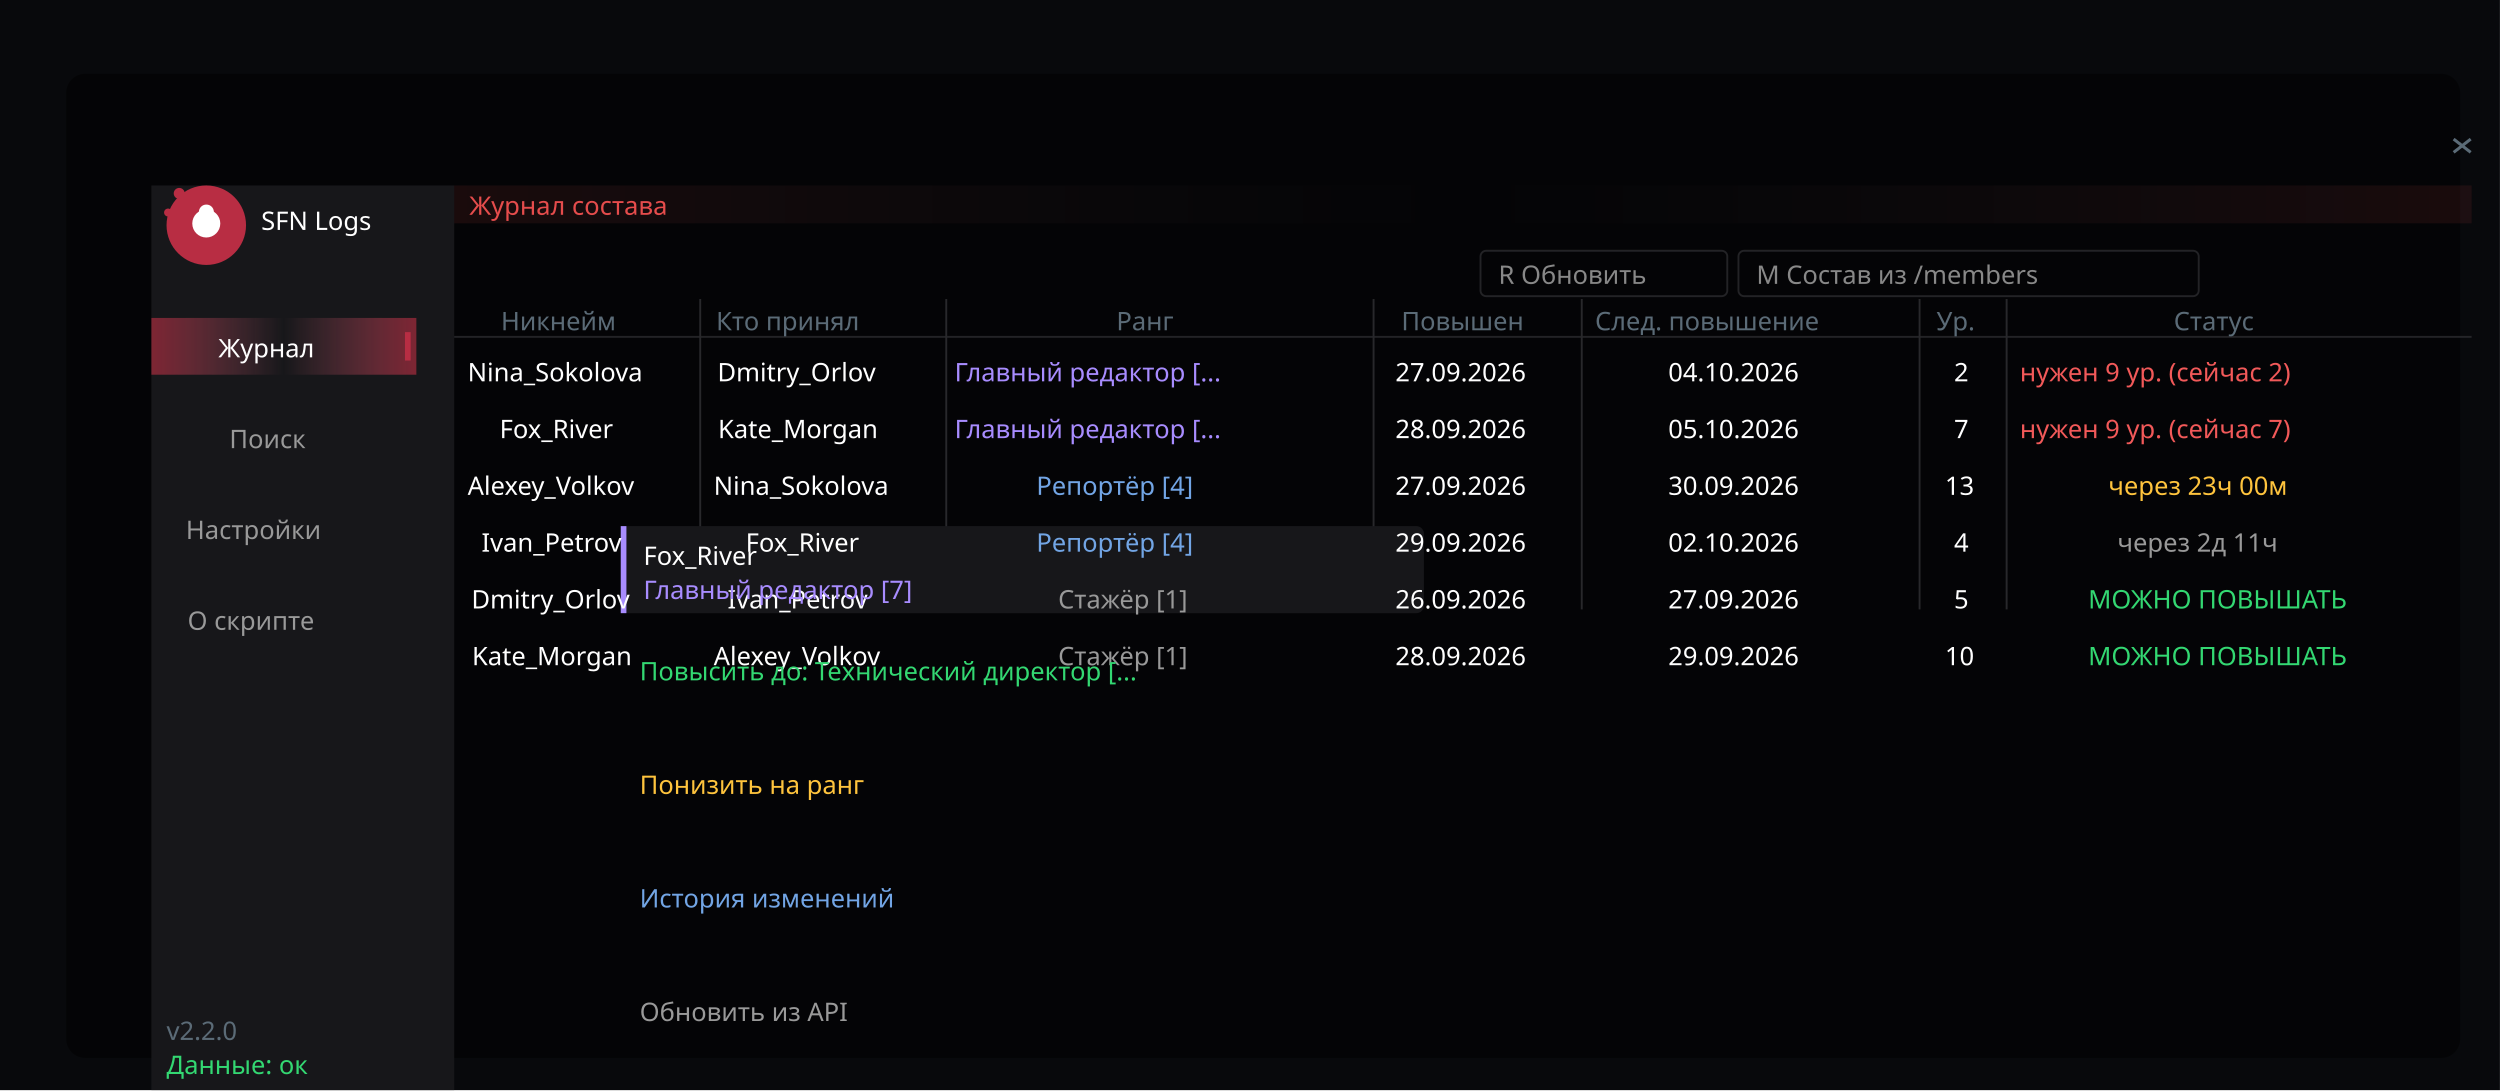
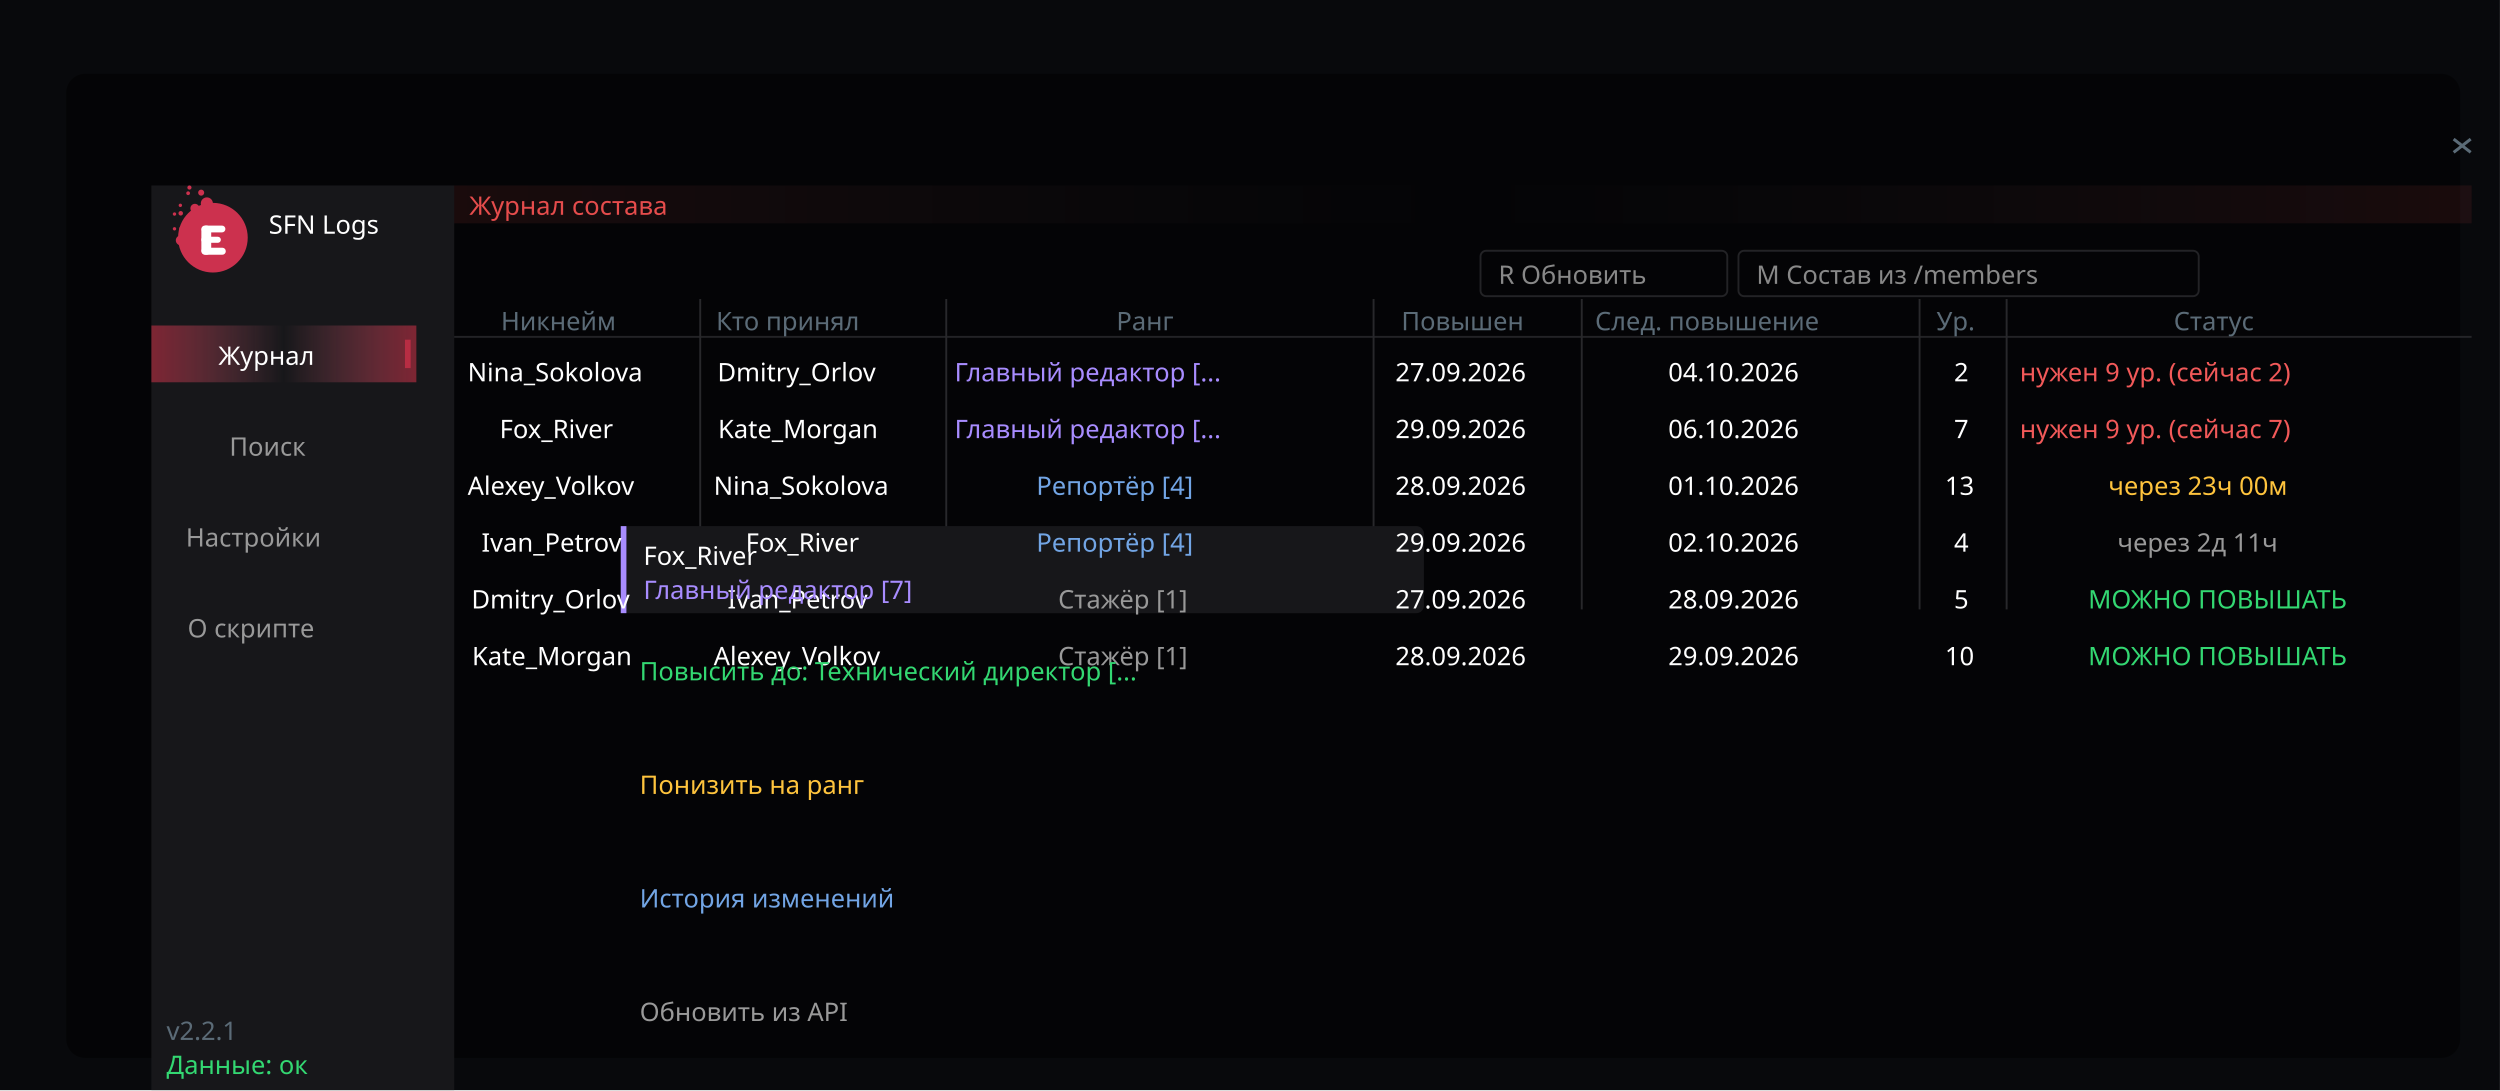
<svg xmlns="http://www.w3.org/2000/svg" width="1321" height="576" viewBox="-28 -28 1321 576" font-family="Trebuchet MS, Verdana, sans-serif">
  <rect x="-28" y="-28" width="1320.96" height="576.0" fill="#08090c" />
  <rect x="7" y="11" width="1264.96" height="520.0" rx="10" fill="#000" opacity="0.5" />
  <rect x="52.0" y="70.0" width="160.0" height="478.0" rx="0.0" fill="#17171a" opacity="1.000" />
-   <circle cx="81.0" cy="91.0" r="21.0" fill="#b82d43" opacity="1.000" />
-   <circle cx="66.7" cy="74.2" r="2.9" fill="#b82d43" opacity="1.000" />
-   <circle cx="60.8" cy="84.3" r="2.1" fill="#b82d43" opacity="1.000" />
-   <rect x="77.1" y="80.1" width="7.9" height="10.0" rx="3.9" fill="#ffffff" opacity="1.000" />
-   <circle cx="81.0" cy="90.1" r="7.4" fill="#ffffff" opacity="1.000" />
+   <circle cx="84.5" cy="97.6" r="18.4" fill="#cc314e" opacity="1.000" />
+   <circle cx="81.3" cy="79.5" r="3.2" fill="#cc314e" opacity="1.000" />
+   <circle cx="67.5" cy="99.0" r="2.6" fill="#cc314e" opacity="1.000" />
+   <circle cx="72.7" cy="87.9" r="2.7" fill="#cc314e" opacity="1.000" />
+   <circle cx="75.0" cy="82.1" r="2.4" fill="#cc314e" opacity="1.000" />
+   <circle cx="68.9" cy="93.2" r="2.2" fill="#cc314e" opacity="1.000" />
+   <circle cx="78.3" cy="73.8" r="1.6" fill="#cc314e" opacity="1.000" />
+   <circle cx="67.5" cy="84.7" r="1.2" fill="#cc314e" opacity="1.000" />
+   <circle cx="72.1" cy="71.1" r="1.1" fill="#cc314e" opacity="1.000" />
+   <circle cx="71.4" cy="74.1" r="1.0" fill="#cc314e" opacity="1.000" />
+   <circle cx="64.2" cy="92.9" r="0.9" fill="#cc314e" opacity="1.000" />
+   <circle cx="67.3" cy="80.5" r="0.9" fill="#cc314e" opacity="1.000" />
+   <circle cx="64.2" cy="85.1" r="0.9" fill="#cc314e" opacity="1.000" />
+   <rect x="78.4" y="91.2" width="5.2" height="15.4" rx="2.6" fill="#ffffff" opacity="1.000" />
+   <rect x="78.4" y="91.2" width="12.7" height="3.6" rx="1.8" fill="#ffffff" opacity="1.000" />
+   <rect x="78.4" y="97.1" width="10.3" height="3.2" rx="1.6" fill="#ffffff" opacity="1.000" />
+   <rect x="78.4" y="102.9" width="12.9" height="3.7" rx="1.8" fill="#ffffff" opacity="1.000" />
  <defs>
    <linearGradient id="g1" x1="0" y1="0" x2="1" y2="0">
      <stop offset="0" stop-color="#e5334c" stop-opacity="0.498" />
      <stop offset="0.5" stop-color="#ff7f99" stop-opacity="0.000" />
      <stop offset="1" stop-color="#e5334c" stop-opacity="0.498" />
    </linearGradient>
  </defs>
-   <rect x="52.0" y="140.0" width="140.0" height="30.0" rx="0.0" fill="url(#g1)" />
-   <rect x="186.0" y="147.5" width="3.0" height="15.0" rx="0.0" fill="#b82d43" opacity="1.000" />
+   <rect x="52.0" y="144.0" width="140.0" height="30.0" rx="0.0" fill="url(#g1)" />
+   <rect x="186.0" y="151.5" width="3.0" height="15.0" rx="0.0" fill="#b82d43" opacity="1.000" />
  <defs>
    <linearGradient id="g2" x1="0" y1="0" x2="1" y2="0">
      <stop offset="0" stop-color="#e54c4c" stop-opacity="0.098" />
      <stop offset="0.5" stop-color="#666666" stop-opacity="0.000" />
      <stop offset="1" stop-color="#e54c4c" stop-opacity="0.098" />
    </linearGradient>
  </defs>
  <rect x="212.0" y="70.0" width="1066.0" height="20.0" rx="0.0" fill="url(#g2)" />
  <rect x="754.3" y="104.5" width="130.4" height="24.0" rx="3.0" fill="none" stroke="#3f3f42" stroke-opacity="0.537" stroke-width="1.0" />
  <rect x="890.6" y="104.5" width="243.2" height="24.0" rx="3.0" fill="none" stroke="#3f3f42" stroke-opacity="0.537" stroke-width="1.0" />
  <line x1="212.0" y1="150.0" x2="1278.0" y2="150.0" stroke="#3f3f42" stroke-opacity="0.537" stroke-width="1.0" />
  <line x1="342.0" y1="130.0" x2="342.0" y2="294.0" stroke="#28282b" stroke-opacity="1.000" stroke-width="1.0" />
  <line x1="472.0" y1="130.0" x2="472.0" y2="294.0" stroke="#28282b" stroke-opacity="1.000" stroke-width="1.0" />
  <line x1="697.8" y1="130.0" x2="697.8" y2="294.0" stroke="#28282b" stroke-opacity="1.000" stroke-width="1.0" />
  <line x1="807.8" y1="130.0" x2="807.8" y2="294.0" stroke="#28282b" stroke-opacity="1.000" stroke-width="1.0" />
  <line x1="986.3" y1="130.0" x2="986.3" y2="294.0" stroke="#28282b" stroke-opacity="1.000" stroke-width="1.0" />
  <line x1="1032.3" y1="130.0" x2="1032.3" y2="294.0" stroke="#28282b" stroke-opacity="1.000" stroke-width="1.0" />
  <line x1="1268.5" y1="45.5" x2="1277.5" y2="52.5" stroke="#5b6b77" stroke-opacity="1.000" stroke-width="1.6" />
  <line x1="1277.5" y1="45.5" x2="1268.5" y2="52.5" stroke="#5b6b77" stroke-opacity="1.000" stroke-width="1.6" />
  <rect x="300.0" y="250.0" width="424.4" height="46.0" rx="4.0" fill="#17171a" opacity="1.000" />
  <rect x="300.0" y="250.0" width="3.0" height="46.0" rx="0.0" fill="#a88cff" opacity="1.000" />
-   <text x="110.0" y="93.5" fill="#ffffff" opacity="1.000" font-size="13.5" xml:space="preserve">SFN Logs</text>
-   <text x="87.4" y="160.8" fill="#ffffff" opacity="1.000" font-size="13.5" xml:space="preserve">Журнал</text>
-   <text x="93.2" y="208.8" fill="#999999" opacity="1.000" font-size="13.5" xml:space="preserve">Поиск</text>
-   <text x="70.2" y="256.8" fill="#999999" opacity="1.000" font-size="13.5" xml:space="preserve">Настройки</text>
-   <text x="71.1" y="304.8" fill="#999999" opacity="1.000" font-size="13.5" xml:space="preserve">О скрипте</text>
-   <text x="60.0" y="521.5" fill="#5b6b77" opacity="1.000" font-size="13.5" xml:space="preserve">v2.2.0</text>
+   <text x="114.0" y="95.5" fill="#ffffff" opacity="1.000" font-size="13.5" xml:space="preserve">SFN Logs</text>
+   <text x="87.4" y="164.8" fill="#ffffff" opacity="1.000" font-size="13.5" xml:space="preserve">Журнал</text>
+   <text x="93.2" y="212.8" fill="#999999" opacity="1.000" font-size="13.5" xml:space="preserve">Поиск</text>
+   <text x="70.2" y="260.8" fill="#999999" opacity="1.000" font-size="13.5" xml:space="preserve">Настройки</text>
+   <text x="71.1" y="308.8" fill="#999999" opacity="1.000" font-size="13.5" xml:space="preserve">О скрипте</text>
+   <text x="60.0" y="521.5" fill="#5b6b77" opacity="1.000" font-size="13.5" xml:space="preserve">v2.2.1</text>
  <text x="60.0" y="539.5" fill="#33d872" opacity="1.000" font-size="13.5" xml:space="preserve">Данные: ок</text>
  <text x="220.0" y="85.5" fill="#e54c4c" opacity="1.000" font-size="13.5" xml:space="preserve">Журнал состава</text>
  <text x="763.8" y="122.0" fill="#888888" opacity="1.000" font-size="13.5" xml:space="preserve">R Обновить</text>
  <text x="900.1" y="122.0" fill="#888888" opacity="1.000" font-size="13.5" xml:space="preserve">M Состав из /members</text>
  <text x="236.7" y="146.5" fill="#5b6b77" opacity="1.000" font-size="13.5" xml:space="preserve">Никнейм</text>
  <text x="350.4" y="146.5" fill="#5b6b77" opacity="1.000" font-size="13.5" xml:space="preserve">Кто принял</text>
  <text x="561.9" y="146.5" fill="#5b6b77" opacity="1.000" font-size="13.5" xml:space="preserve">Ранг</text>
  <text x="712.5" y="146.5" fill="#5b6b77" opacity="1.000" font-size="13.5" xml:space="preserve">Повышен</text>
  <text x="814.8" y="146.5" fill="#5b6b77" opacity="1.000" font-size="13.5" xml:space="preserve">След. повышение</text>
  <text x="995.2" y="146.5" fill="#5b6b77" opacity="1.000" font-size="13.5" xml:space="preserve">Ур.</text>
  <text x="1120.6" y="146.5" fill="#5b6b77" opacity="1.000" font-size="13.5" xml:space="preserve">Статус</text>
  <text x="219.1" y="173.5" fill="#ffffff" opacity="1.000" font-size="13.5" xml:space="preserve">Nina_Sokolova</text>
  <text x="351.1" y="173.5" fill="#ffffff" opacity="1.000" font-size="13.5" xml:space="preserve">Dmitry_Orlov</text>
  <text x="476.4" y="173.5" fill="#a88cff" opacity="1.000" font-size="13.5" xml:space="preserve">Главный редактор [...</text>
  <text x="709.3" y="173.5" fill="#ffffff" opacity="1.000" font-size="13.5" xml:space="preserve">27.09.2026</text>
  <text x="853.5" y="173.5" fill="#ffffff" opacity="1.000" font-size="13.5" xml:space="preserve">04.10.2026</text>
  <text x="1004.5" y="173.5" fill="#ffffff" opacity="1.000" font-size="13.5" xml:space="preserve">2</text>
  <text x="1039.3" y="173.5" fill="#f25959" opacity="1.000" font-size="13.5" xml:space="preserve">нужен 9 ур. (сейчас 2)</text>
  <text x="236.0" y="203.5" fill="#ffffff" opacity="1.000" font-size="13.5" xml:space="preserve">Fox_River</text>
  <text x="351.4" y="203.5" fill="#ffffff" opacity="1.000" font-size="13.5" xml:space="preserve">Kate_Morgan</text>
  <text x="476.4" y="203.5" fill="#a88cff" opacity="1.000" font-size="13.5" xml:space="preserve">Главный редактор [...</text>
-   <text x="709.3" y="203.5" fill="#ffffff" opacity="1.000" font-size="13.5" xml:space="preserve">28.09.2026</text>
-   <text x="853.5" y="203.5" fill="#ffffff" opacity="1.000" font-size="13.5" xml:space="preserve">05.10.2026</text>
+   <text x="709.3" y="203.5" fill="#ffffff" opacity="1.000" font-size="13.5" xml:space="preserve">29.09.2026</text>
+   <text x="853.5" y="203.5" fill="#ffffff" opacity="1.000" font-size="13.5" xml:space="preserve">06.10.2026</text>
  <text x="1004.5" y="203.5" fill="#ffffff" opacity="1.000" font-size="13.5" xml:space="preserve">7</text>
  <text x="1039.3" y="203.5" fill="#f25959" opacity="1.000" font-size="13.5" xml:space="preserve">нужен 9 ур. (сейчас 7)</text>
  <text x="219.1" y="233.5" fill="#ffffff" opacity="1.000" font-size="13.5" xml:space="preserve">Alexey_Volkov</text>
  <text x="349.1" y="233.5" fill="#ffffff" opacity="1.000" font-size="13.5" xml:space="preserve">Nina_Sokolova</text>
  <text x="519.6" y="233.5" fill="#72a5e5" opacity="1.000" font-size="13.5" xml:space="preserve">Репортёр [4]</text>
-   <text x="709.3" y="233.5" fill="#ffffff" opacity="1.000" font-size="13.5" xml:space="preserve">27.09.2026</text>
-   <text x="853.5" y="233.5" fill="#ffffff" opacity="1.000" font-size="13.5" xml:space="preserve">30.09.2026</text>
+   <text x="709.3" y="233.5" fill="#ffffff" opacity="1.000" font-size="13.5" xml:space="preserve">28.09.2026</text>
+   <text x="853.5" y="233.5" fill="#ffffff" opacity="1.000" font-size="13.5" xml:space="preserve">01.10.2026</text>
  <text x="999.7" y="233.5" fill="#ffffff" opacity="1.000" font-size="13.5" xml:space="preserve">13</text>
  <text x="1086.0" y="233.5" fill="#ffc43d" opacity="1.000" font-size="13.5" xml:space="preserve">через 23ч 00м</text>
  <text x="226.4" y="263.5" fill="#ffffff" opacity="1.000" font-size="13.5" xml:space="preserve">Ivan_Petrov</text>
  <text x="366.0" y="263.5" fill="#ffffff" opacity="1.000" font-size="13.5" xml:space="preserve">Fox_River</text>
  <text x="519.6" y="263.5" fill="#72a5e5" opacity="1.000" font-size="13.5" xml:space="preserve">Репортёр [4]</text>
  <text x="709.3" y="263.5" fill="#ffffff" opacity="1.000" font-size="13.5" xml:space="preserve">29.09.2026</text>
  <text x="853.5" y="263.5" fill="#ffffff" opacity="1.000" font-size="13.5" xml:space="preserve">02.10.2026</text>
  <text x="1004.5" y="263.5" fill="#ffffff" opacity="1.000" font-size="13.5" xml:space="preserve">4</text>
  <text x="1090.8" y="263.5" fill="#999999" opacity="1.000" font-size="13.5" xml:space="preserve">через 2д 11ч</text>
  <text x="221.1" y="293.5" fill="#ffffff" opacity="1.000" font-size="13.5" xml:space="preserve">Dmitry_Orlov</text>
  <text x="356.4" y="293.5" fill="#ffffff" opacity="1.000" font-size="13.5" xml:space="preserve">Ivan_Petrov</text>
  <text x="531.1" y="293.5" fill="#999999" opacity="1.000" font-size="13.5" xml:space="preserve">Стажёр [1]</text>
-   <text x="709.3" y="293.5" fill="#ffffff" opacity="1.000" font-size="13.5" xml:space="preserve">26.09.2026</text>
-   <text x="853.5" y="293.5" fill="#ffffff" opacity="1.000" font-size="13.5" xml:space="preserve">27.09.2026</text>
+   <text x="709.3" y="293.5" fill="#ffffff" opacity="1.000" font-size="13.5" xml:space="preserve">27.09.2026</text>
+   <text x="853.5" y="293.5" fill="#ffffff" opacity="1.000" font-size="13.5" xml:space="preserve">28.09.2026</text>
  <text x="1004.5" y="293.5" fill="#ffffff" opacity="1.000" font-size="13.5" xml:space="preserve">5</text>
  <text x="1075.4" y="293.5" fill="#33d872" opacity="1.000" font-size="13.5" xml:space="preserve">МОЖНО ПОВЫШАТЬ</text>
  <text x="221.4" y="323.5" fill="#ffffff" opacity="1.000" font-size="13.5" xml:space="preserve">Kate_Morgan</text>
  <text x="349.1" y="323.5" fill="#ffffff" opacity="1.000" font-size="13.5" xml:space="preserve">Alexey_Volkov</text>
  <text x="531.1" y="323.5" fill="#999999" opacity="1.000" font-size="13.5" xml:space="preserve">Стажёр [1]</text>
  <text x="709.3" y="323.5" fill="#ffffff" opacity="1.000" font-size="13.5" xml:space="preserve">28.09.2026</text>
  <text x="853.5" y="323.5" fill="#ffffff" opacity="1.000" font-size="13.5" xml:space="preserve">29.09.2026</text>
  <text x="999.7" y="323.5" fill="#ffffff" opacity="1.000" font-size="13.5" xml:space="preserve">10</text>
  <text x="1075.4" y="323.5" fill="#33d872" opacity="1.000" font-size="13.5" xml:space="preserve">МОЖНО ПОВЫШАТЬ</text>
  <text x="312.0" y="270.5" fill="#ffffff" opacity="1.000" font-size="13.5" xml:space="preserve">Fox_River</text>
  <text x="312.0" y="288.5" fill="#a88cff" opacity="1.000" font-size="13.5" xml:space="preserve">Главный редактор [7]</text>
  <text x="310.0" y="331.5" fill="#33d872" opacity="1.000" font-size="13.5" xml:space="preserve">Повысить до: Технический директор [...</text>
  <text x="310.0" y="391.5" fill="#ffc43d" opacity="1.000" font-size="13.5" xml:space="preserve">Понизить на ранг</text>
  <text x="310.0" y="451.5" fill="#72a5e5" opacity="1.000" font-size="13.5" xml:space="preserve">История изменений</text>
  <text x="310.0" y="511.5" fill="#999999" opacity="1.000" font-size="13.5" xml:space="preserve">Обновить из API</text>
  <text x="310.0" y="581.5" fill="#f25959" opacity="1.000" font-size="13.5" xml:space="preserve">Уволить</text>
</svg>
